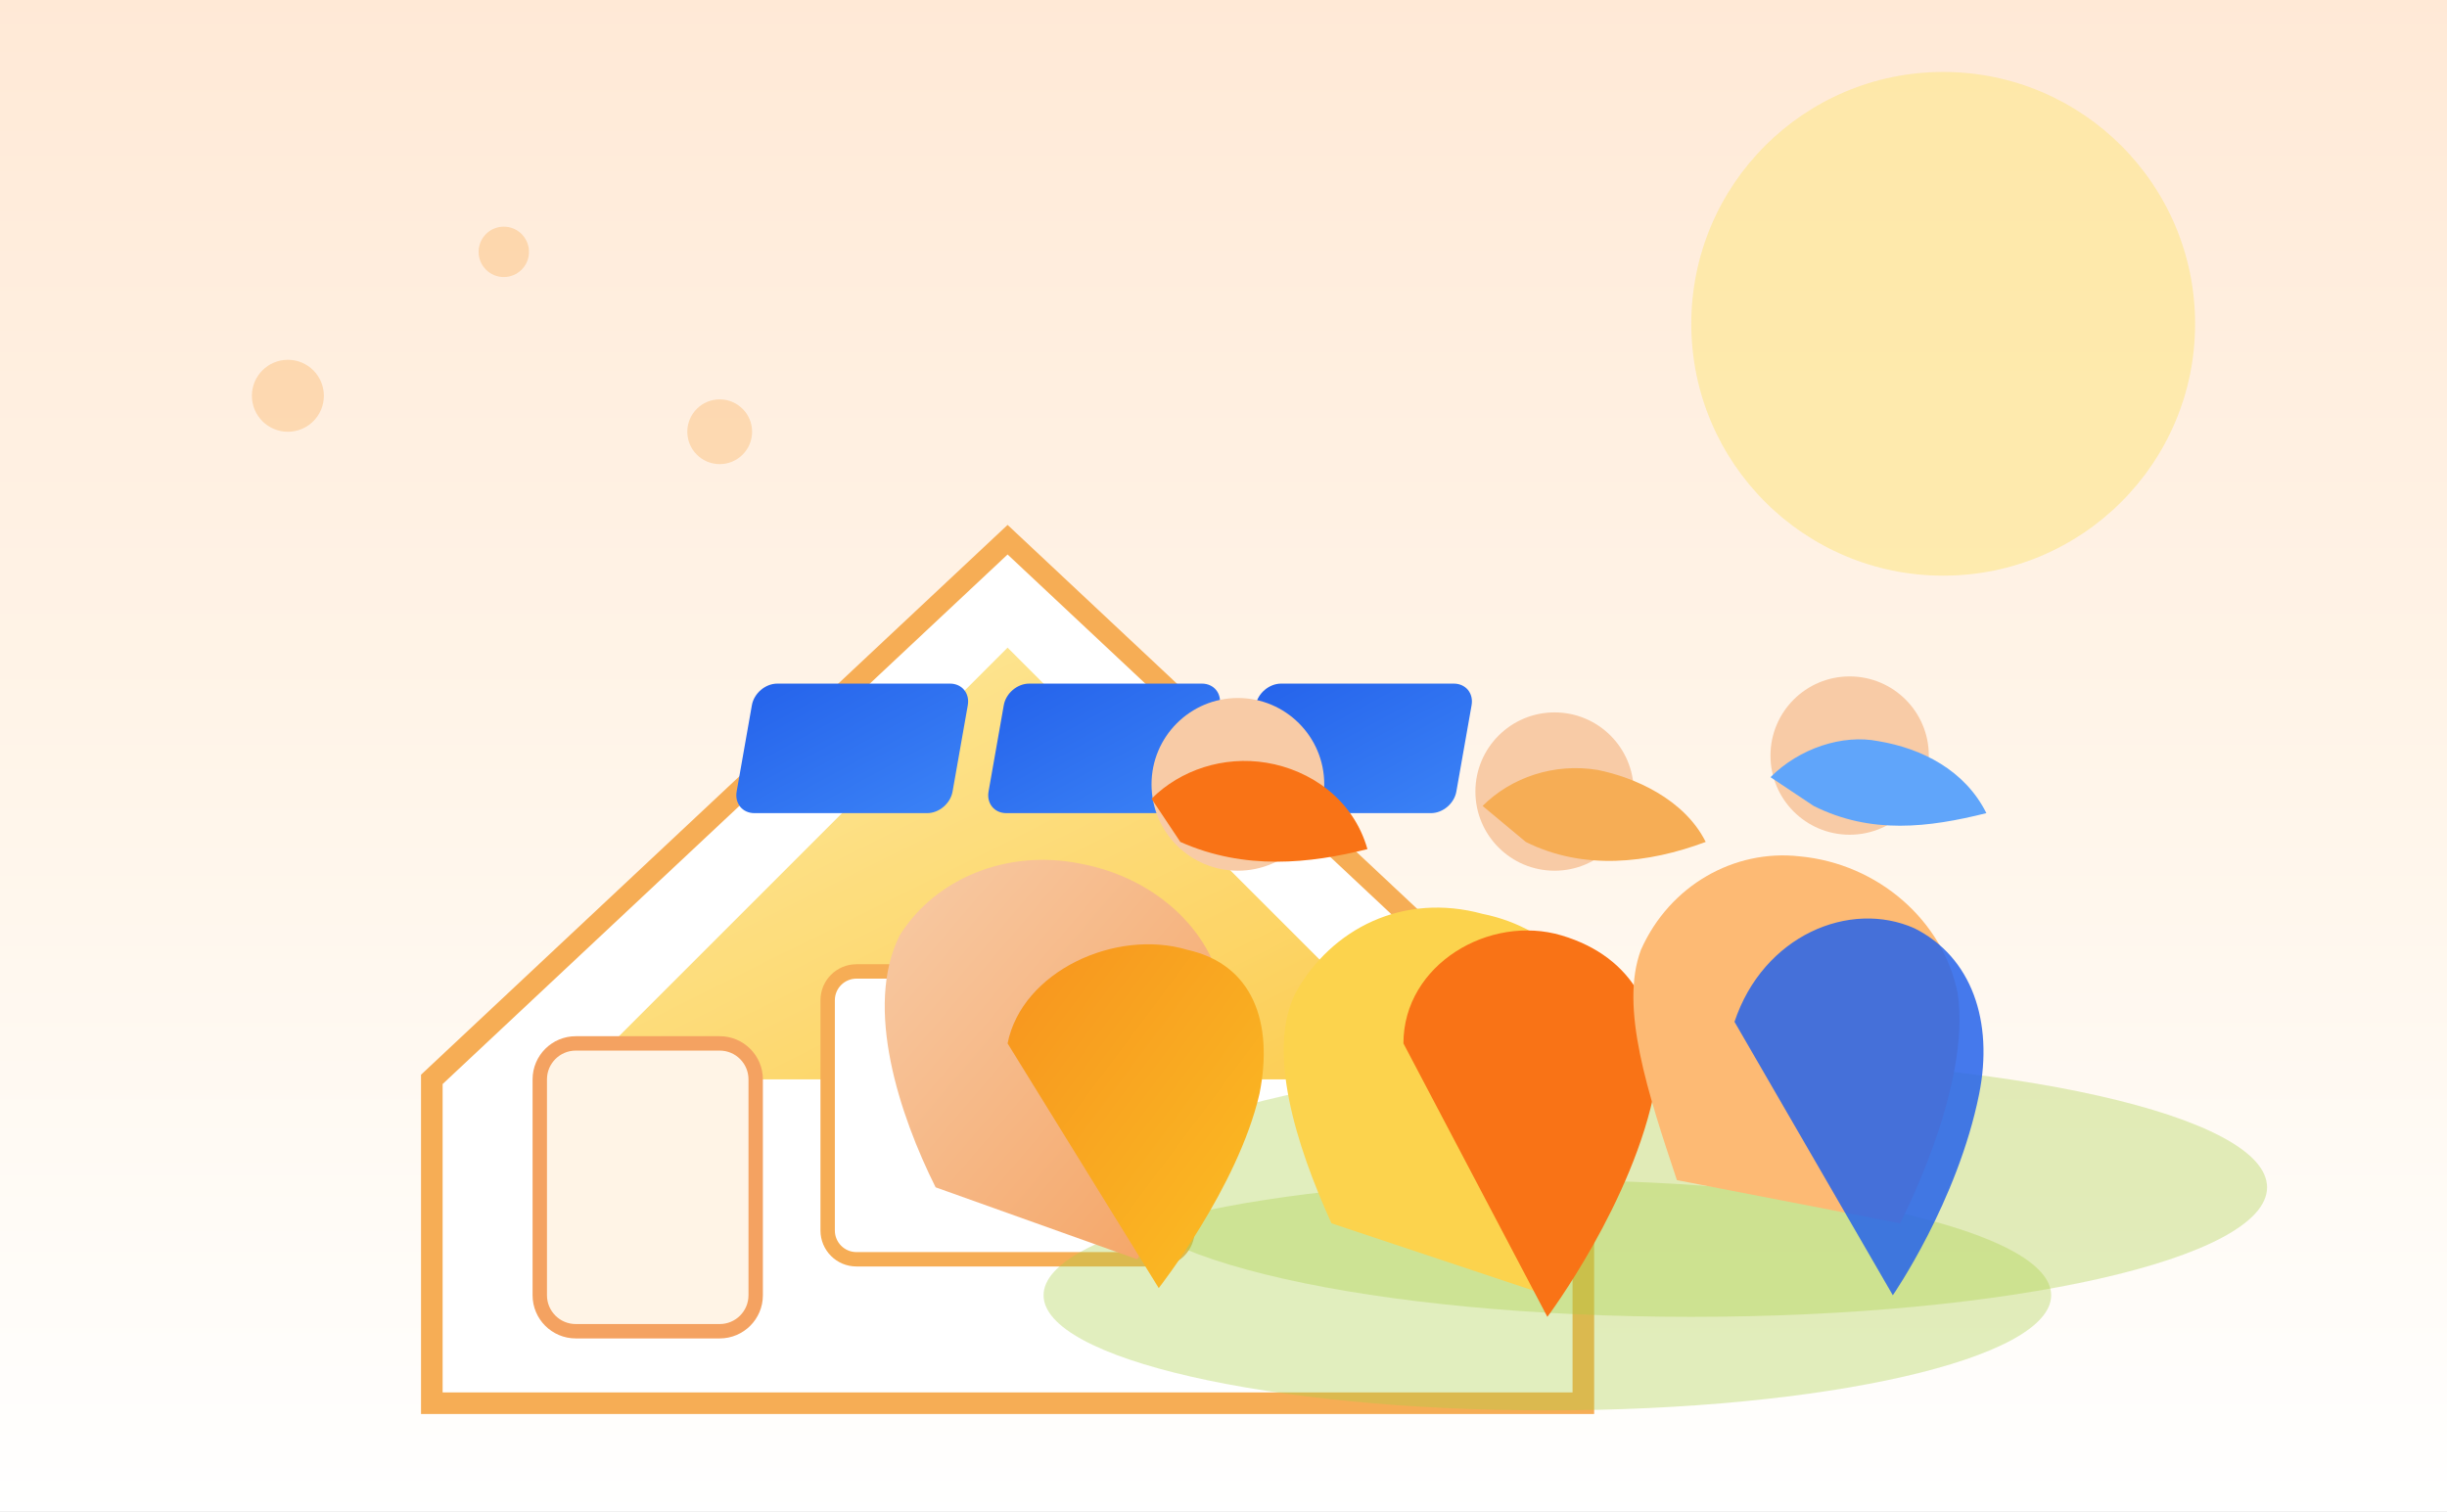
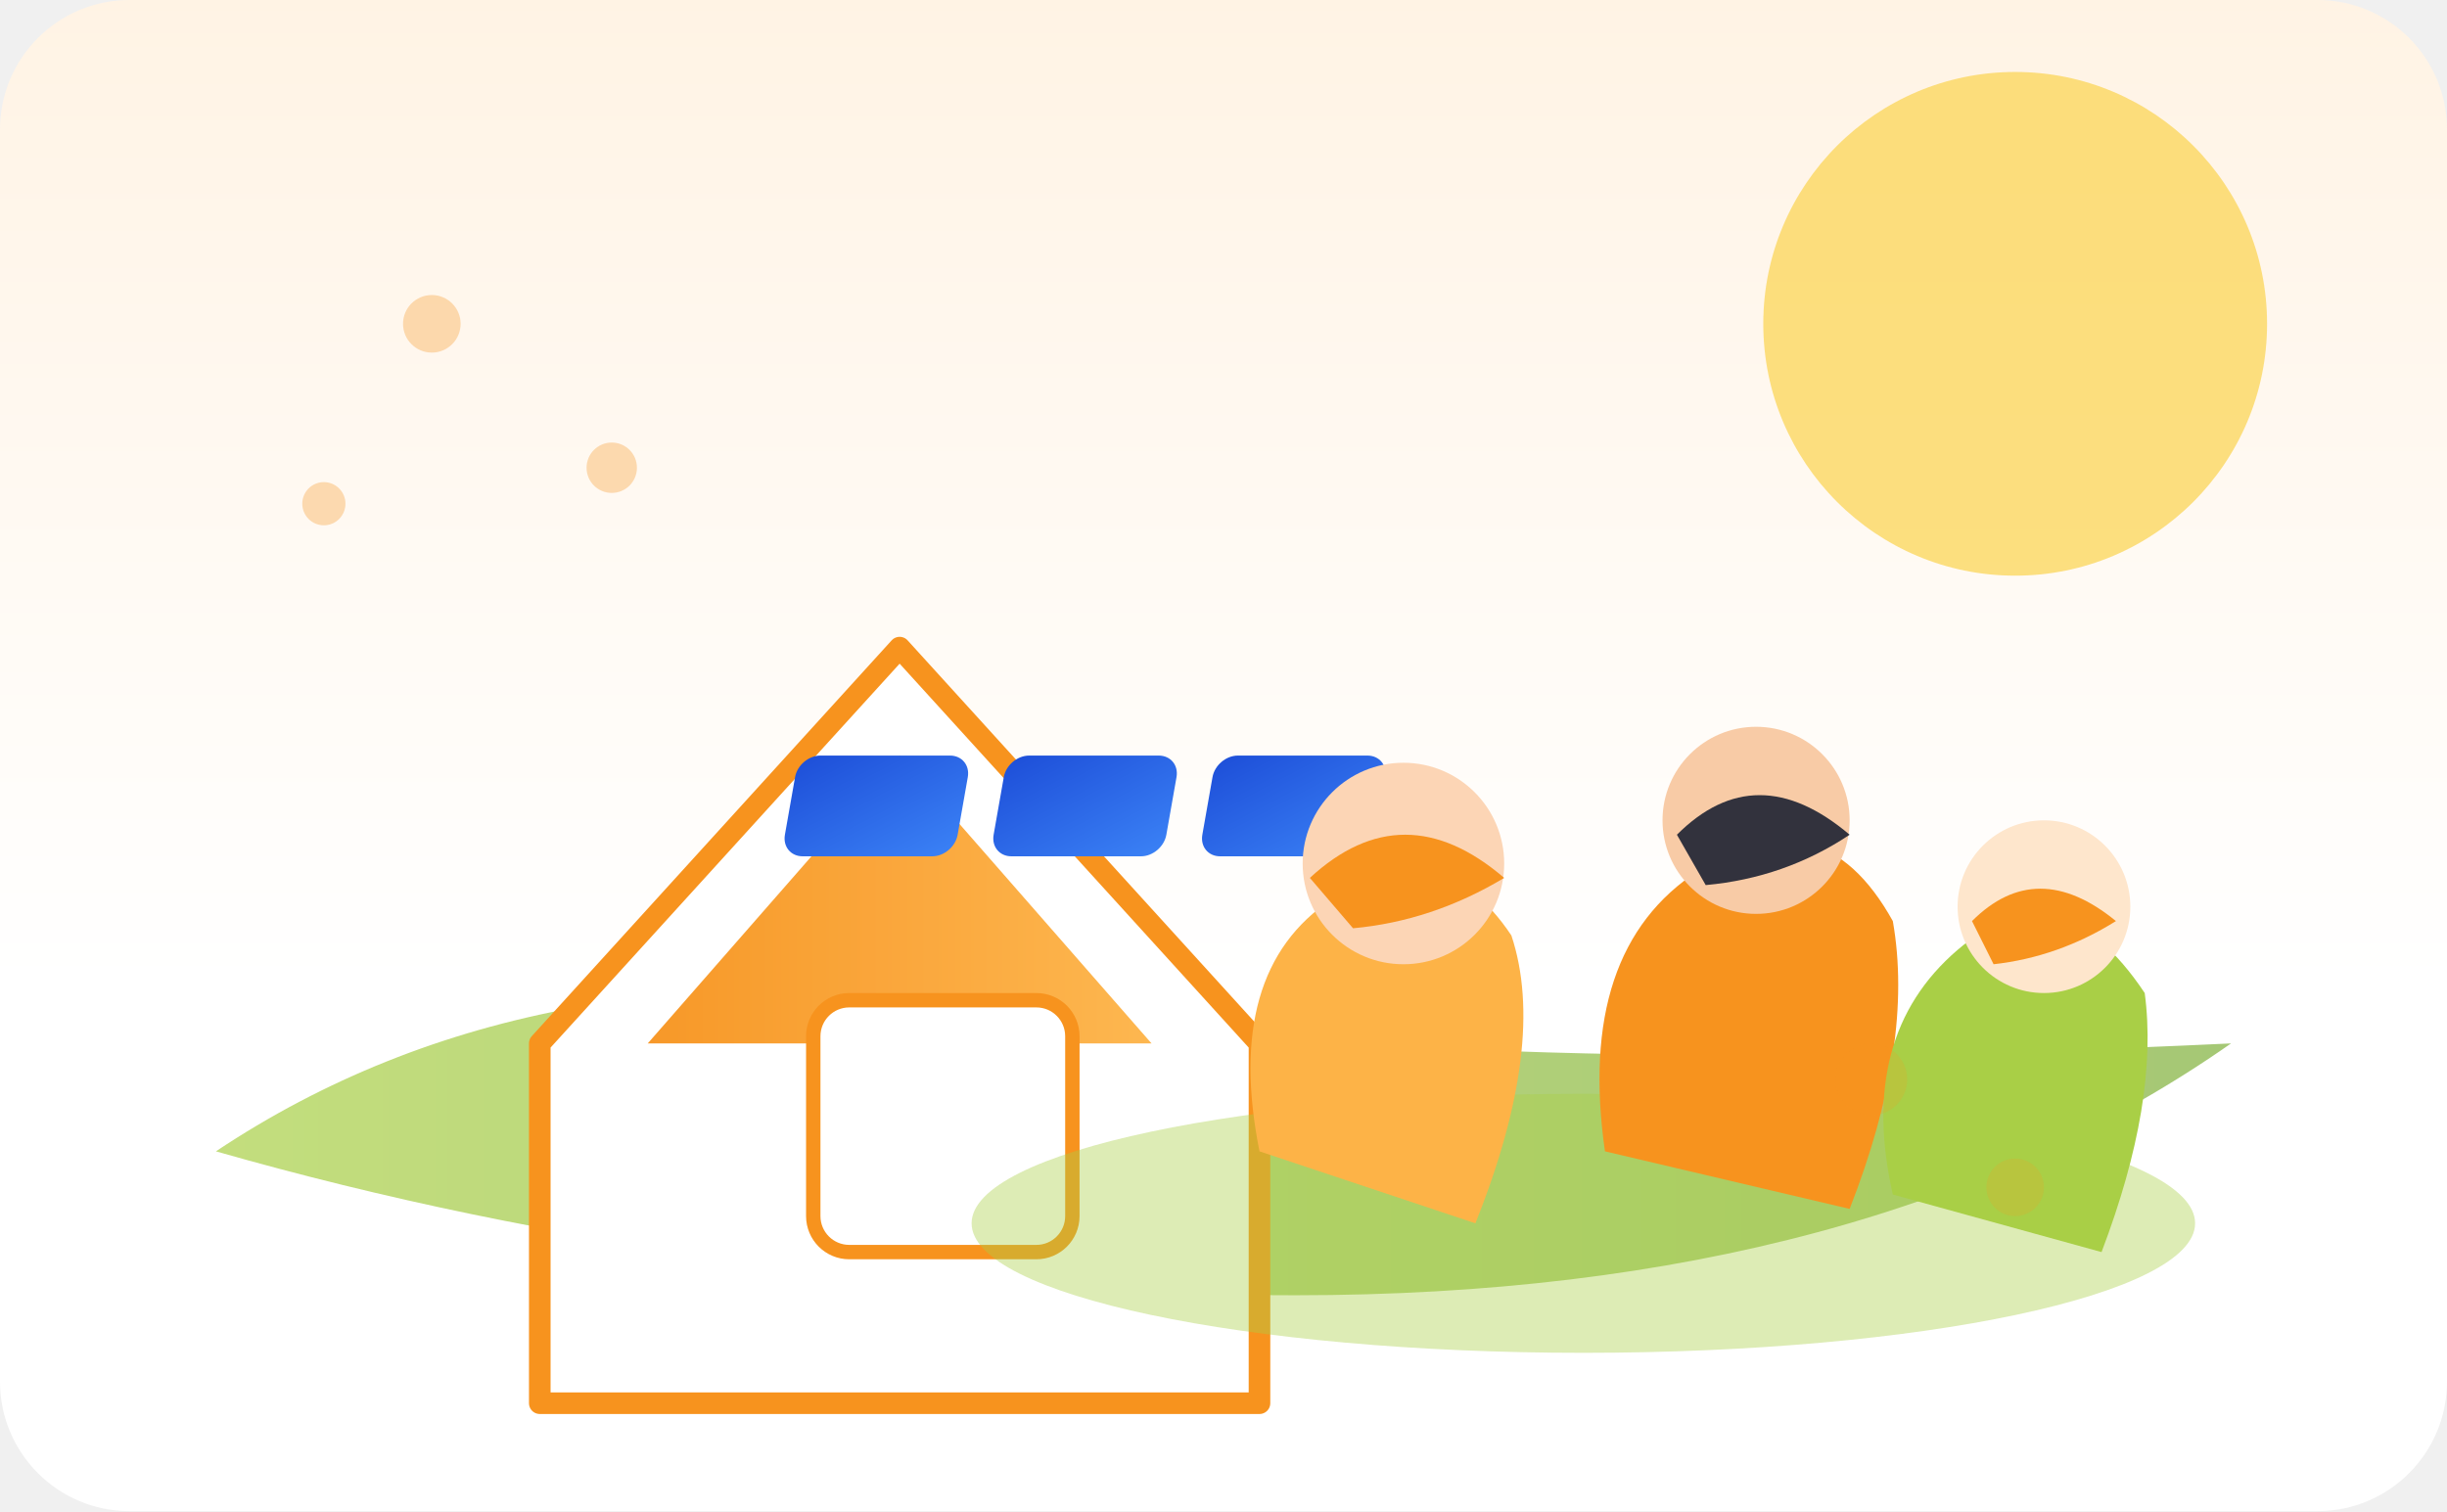
<svg xmlns="http://www.w3.org/2000/svg" viewBox="0 0 680 420" role="img" aria-labelledby="title desc">
  <defs>
-     <linearGradient id="eveningSky" x1="0%" y1="0%" x2="0%" y2="100%">
-       <stop offset="0%" stop-color="#FFE9D6" />
-       <stop offset="60%" stop-color="#FFF7ED" />
-       <stop offset="100%" stop-color="#FFFFFF" />
+     <linearGradient id="backgroundGradient" x1="0%" y1="0%" x2="0%" y2="100%">
+       <stop offset="0%" stop-color="#FFF3E4" />
+       <stop offset="65%" stop-color="#FFFFFF" />
    </linearGradient>
-     <linearGradient id="familySkin" x1="0%" y1="0%" x2="100%" y2="100%">
-       <stop offset="0%" stop-color="#F8CBA6" />
-       <stop offset="100%" stop-color="#F4A261" />
+     <linearGradient id="roofGradient" x1="0%" y1="0%" x2="100%" y2="0%">
+       <stop offset="0%" stop-color="#F7931E" />
+       <stop offset="100%" stop-color="#FDB347" />
    </linearGradient>
-     <linearGradient id="familyClothes" x1="0%" y1="0%" x2="100%" y2="100%">
-       <stop offset="0%" stop-color="#F7931E" />
-       <stop offset="100%" stop-color="#FBBF24" />
-     </linearGradient>
-     <linearGradient id="homeGlow" x1="0%" y1="0%" x2="100%" y2="100%">
-       <stop offset="0%" stop-color="#FDE68A" />
-       <stop offset="100%" stop-color="#FBBF24" />
-     </linearGradient>
-     <linearGradient id="panelBlue" x1="0%" y1="0%" x2="100%" y2="100%">
-       <stop offset="0%" stop-color="#2563EB" />
+     <linearGradient id="panelGradient" x1="0%" y1="0%" x2="100%" y2="100%">
+       <stop offset="0%" stop-color="#1D4ED8" />
      <stop offset="100%" stop-color="#3B82F6" />
    </linearGradient>
+     <linearGradient id="groundGradient" x1="0%" y1="0%" x2="100%" y2="0%">
+       <stop offset="0%" stop-color="#A9CF46" />
+       <stop offset="100%" stop-color="#7FB03A" />
+     </linearGradient>
  </defs>
-   <rect width="680" height="420" fill="url(#eveningSky)" />
-   <circle cx="540" cy="90" r="70" fill="#FDE68A" opacity="0.6" />
-   <g opacity="0.25" fill="#F7931E">
-     <circle cx="80" cy="110" r="10" />
-     <circle cx="140" cy="70" r="7" />
-     <circle cx="200" cy="120" r="9" />
+   <rect width="680" height="420" fill="url(#backgroundGradient)" rx="36" />
+   <circle cx="560" cy="90" r="70" fill="#FBD34D" opacity="0.7" />
+   <g fill="#F7931E" opacity="0.32">
+     <circle cx="120" cy="90" r="8" />
+     <circle cx="90" cy="140" r="6" />
+     <circle cx="170" cy="130" r="7" />
  </g>
-   <g transform="translate(120 160)">
-     <path d="M0 140 L160 -10 L320 140 V230 H0Z" fill="#FFFFFF" stroke="#F6AD55" stroke-width="6" />
-     <polygon points="40,140 160,20 280,140" fill="url(#homeGlow)" opacity="0.8" />
-     <g transform="translate(90 30) skewX(-10)">
-       <rect x="0" y="0" width="60" height="36" rx="6" fill="url(#panelBlue)" />
-       <rect x="70" y="0" width="60" height="36" rx="6" fill="url(#panelBlue)" />
-       <rect x="140" y="0" width="60" height="36" rx="6" fill="url(#panelBlue)" />
+   <path d="M60 320 Q150 260 280 280 T620 290 Q520 360 360 360 T60 320" fill="url(#groundGradient)" opacity="0.7" />
+   <g transform="translate(150 140)">
+     <path d="M0 150 L100 40 L200 150 V250 H0Z" fill="#FFFFFF" stroke="#F7931E" stroke-width="6" stroke-linejoin="round" />
+     <polygon points="30,150 100,70 170,150" fill="url(#roofGradient)" opacity="0.95" />
+     <g transform="translate(72 70) skewX(-10)">
+       <rect x="0" y="0" width="48" height="28" rx="6" fill="url(#panelGradient)" />
+       <rect x="58" y="0" width="48" height="28" rx="6" fill="url(#panelGradient)" />
+       <rect x="116" y="0" width="48" height="28" rx="6" fill="url(#panelGradient)" />
    </g>
-     <rect x="110" y="110" width="100" height="80" rx="8" fill="#FFFFFF" stroke="#F6AD55" stroke-width="4" />
-     <rect x="30" y="130" width="60" height="80" rx="10" fill="#FFF4E6" stroke="#F4A261" stroke-width="4" />
+     <rect x="76" y="138" width="72" height="70" rx="10" fill="#FFFFFF" stroke="#F7931E" stroke-width="4" />
  </g>
-   <g transform="translate(380 210)">
-     <ellipse cx="90" cy="120" rx="160" ry="36" fill="#A9CF46" opacity="0.35" />
-   </g>
-   <g transform="translate(250 210)">
-     <g>
-       <ellipse cx="180" cy="150" rx="140" ry="32" fill="#A9CF46" opacity="0.35" />
+   <g transform="translate(320 170)">
+     <ellipse cx="120" cy="170" rx="170" ry="36" fill="#A9CF46" opacity="0.4" />
+     <g transform="translate(-40 0)">
+       <path d="M70 150 Q60 100 90 80 T140 90 Q150 120 130 170Z" fill="#FDB347" />
+       <circle cx="110" cy="70" r="28" fill="#FCD5B5" />
+       <path d="M84 74 Q110 50 138 74 Q118 86 96 88Z" fill="#F7931E" />
+     </g>
+     <g transform="translate(56 -10)">
+       <path d="M70 160 Q62 104 96 82 T150 96 Q156 130 138 176Z" fill="#F7931E" />
+       <circle cx="112" cy="68" r="26" fill="#F8CBA6" />
+       <path d="M90 72 Q112 50 138 72 Q120 84 98 86Z" fill="#0F172A" opacity="0.85" />
+     </g>
+     <g transform="translate(146 10)">
+       <path d="M60 152 Q50 108 78 84 T130 96 Q134 126 118 168Z" fill="#A9CF46" />
+       <circle cx="102" cy="72" r="24" fill="#FEE6CC" />
+       <path d="M82 76 Q100 58 122 76 Q106 86 88 88Z" fill="#F7931E" />
    </g>
  </g>
-   <g transform="translate(220 200)">
-     <g transform="translate(0 0)">
-       <path d="M40 130 C30 110 20 80 30 60 C40 44 60 36 80 40 C102 44 118 60 120 78 C124 110 96 150 96 150 Z" fill="url(#familySkin)" />
-       <path d="M60 90 C64 70 90 58 110 64 C128 68 134 84 130 104 C124 130 102 158 102 158 Z" fill="url(#familyClothes)" />
-     </g>
-     <g transform="translate(110 20)">
-       <path d="M40 120 C30 98 22 72 30 56 C40 38 60 28 82 34 C102 38 116 54 118 72 C122 100 100 140 100 140 Z" fill="#FCD34D" />
-       <path d="M60 70 C60 48 84 34 104 40 C124 46 132 62 130 82 C124 114 100 146 100 146 Z" fill="#F97316" />
-     </g>
-     <g transform="translate(210 10)">
-       <path d="M36 118 C28 94 20 70 26 54 C34 36 52 26 70 28 C92 30 110 46 114 66 C118 92 98 130 98 130 Z" fill="#FDBA74" />
-       <path d="M52 74 C60 50 84 40 102 48 C118 56 124 74 120 94 C114 124 96 150 96 150 Z" fill="#2563EB" opacity="0.85" />
-     </g>
-     <g transform="translate(72 -18)">
-       <circle cx="52" cy="36" r="24" fill="#F8CBA6" />
-       <path d="M28 40 C36 32 48 28 60 30 C72 32 84 40 88 54 C72 58 54 60 36 52 Z" fill="#F97316" />
-     </g>
-     <g transform="translate(164 -12)">
-       <circle cx="48" cy="32" r="22" fill="#F8CBA6" />
-       <path d="M28 36 C36 28 48 24 60 26 C70 28 84 34 90 46 C74 52 56 54 40 46 Z" fill="#F6AD55" />
-     </g>
-     <g transform="translate(248 -20)">
-       <circle cx="46" cy="30" r="22" fill="#F8CBA6" />
-       <path d="M24 36 C32 28 44 24 54 26 C66 28 78 34 84 46 C68 50 52 52 36 44 Z" fill="#60A5FA" />
-     </g>
+   <g fill="#F7931E" opacity="0.18">
+     <circle cx="520" cy="300" r="10" />
+     <circle cx="560" cy="330" r="8" />
  </g>
</svg>
